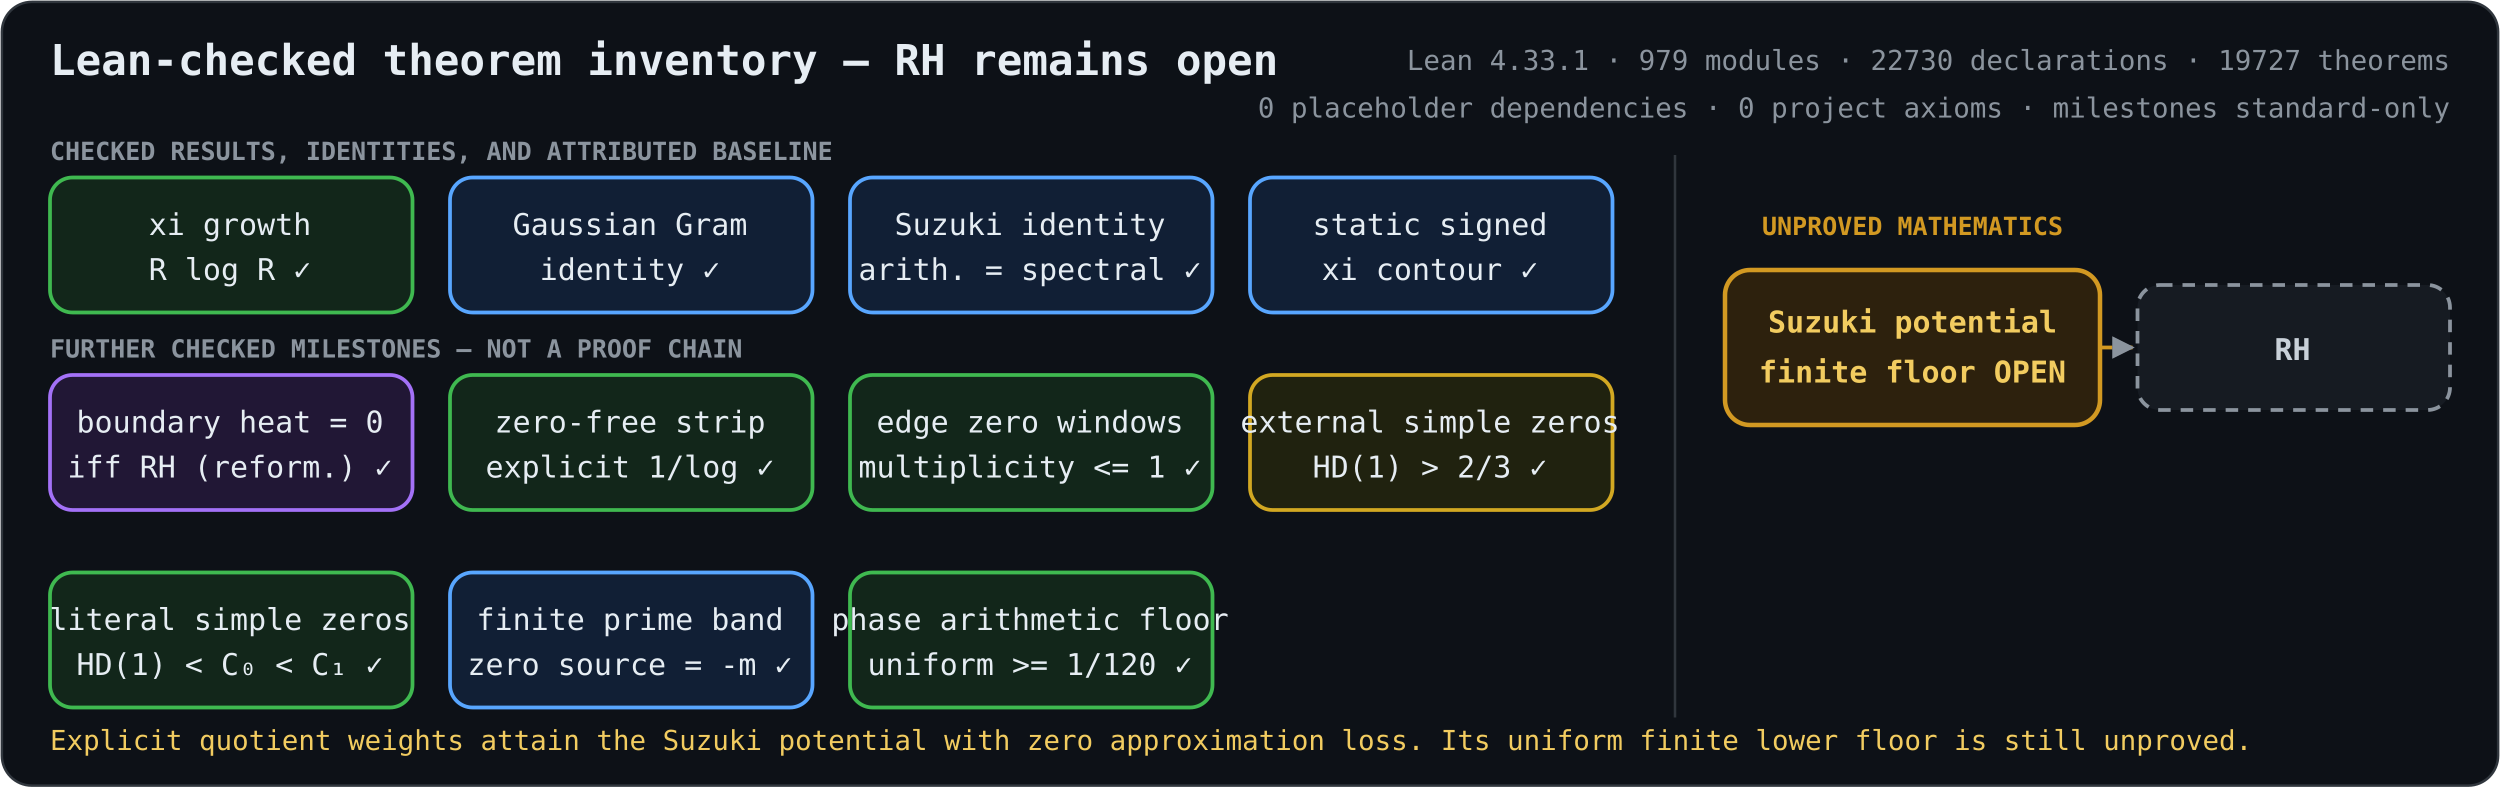
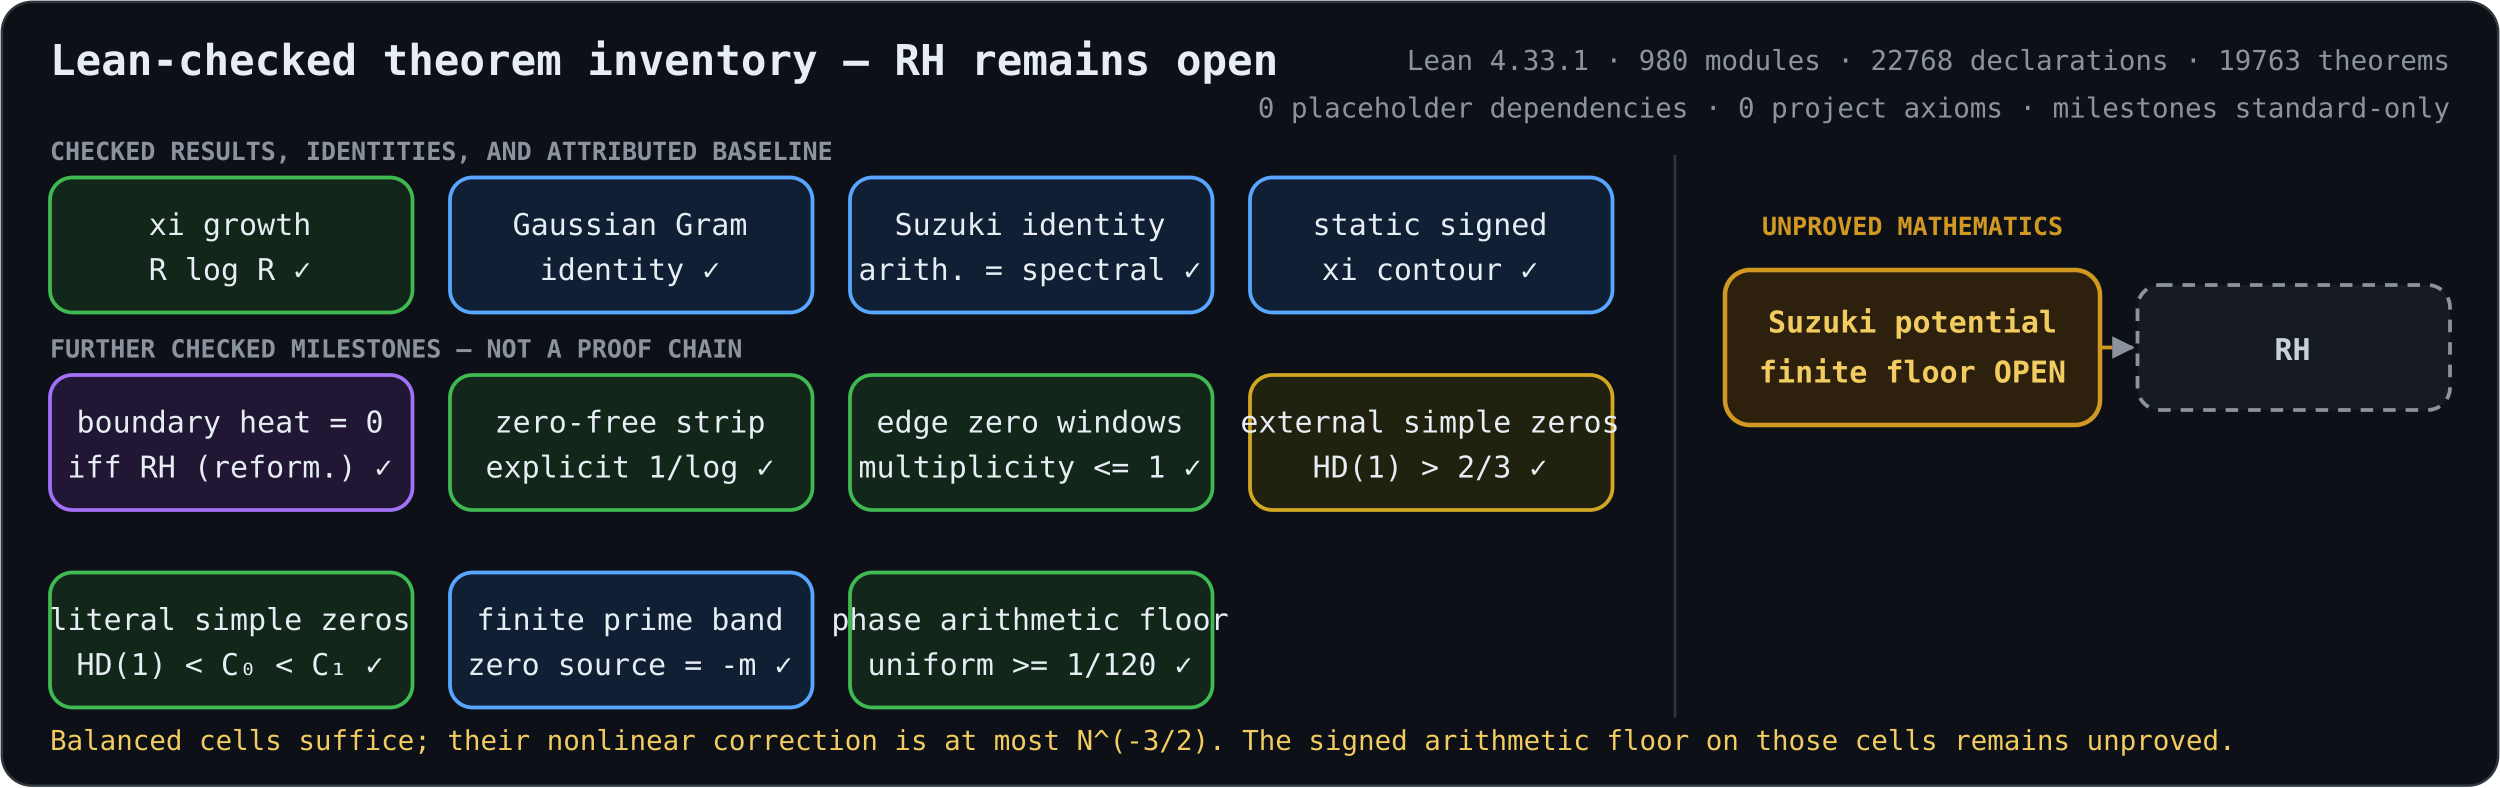
<svg xmlns="http://www.w3.org/2000/svg" role="img" aria-labelledby="title description" viewBox="0 0 1000 315">
  <defs>
    <marker id="arrow" viewBox="0 0 10 10" refX="9" refY="5" markerWidth="6" markerHeight="6" orient="auto-start-reverse">
      <path d="M 0 0 L 10 5 L 0 10 z" fill="#8b949e" />
    </marker>
    <style>
      .bg { fill: #0d1117; stroke: #30363d; }
      text { fill: #e6edf3; font-family: ui-monospace, SFMono-Regular, Menlo, Consolas, monospace; font-size: 12px; text-anchor: middle; }
      .heading { font-size: 17px; font-weight: 700; text-anchor: start; }
      .metrics { fill: #8b949e; font-size: 11px; text-anchor: end; }
      .proved rect { fill: #12261a; stroke: #3fb950; stroke-width: 1.5; }
      .proved.equivalence rect { fill: #211735; stroke: #a371f7; }
      .proved.bridge rect { fill: #111f35; stroke: #58a6ff; }
      .proved.external rect { fill: #20220f; stroke: #d2a822; }
      .open rect { fill: #2d210d; stroke: #d29922; stroke-width: 1.8; }
      .goal rect { fill: #161b22; stroke: #8b949e; stroke-width: 1.5; stroke-dasharray: 5 4; }
      .open text { fill: #f2cc60; font-weight: 700; }
      .goal text { fill: #c9d1d9; font-weight: 700; }
      .open-edge { fill: none; stroke: #d29922; stroke-width: 1.5; stroke-dasharray: 5 4; marker-end: url(#arrow); }
      .section { fill: #8b949e; font-size: 10px; font-weight: 700; text-anchor: start; }
      .gap-label { fill: #d29922; font-size: 10px; font-weight: 700; }
      .frontier { fill: #f2cc60; font-size: 11px; text-anchor: start; }
    </style>
  </defs>
  <rect class="bg" x="0.75" y="0.75" width="998.5" height="313.5" rx="12" />
  <text class="heading" x="20" y="30">Lean-checked theorem inventory — RH remains open</text>
-   <text class="metrics" x="980" y="28">Lean 4.33.1 · 979 modules · 22730 declarations · 19727 theorems</text>
+   <text class="metrics" x="980" y="28">Lean 4.33.1 · 980 modules · 22768 declarations · 19763 theorems</text>
  <text class="metrics" x="980" y="47">0 placeholder dependencies · 0 project axioms · milestones standard-only</text>
  <text class="section" x="20" y="64">CHECKED RESULTS, IDENTITIES, AND ATTRIBUTED BASELINE</text>
  <text class="section" x="20" y="143">FURTHER CHECKED MILESTONES — NOT A PROOF CHAIN</text>
  <line x1="670" y1="62" x2="670" y2="287" stroke="#30363d" />
  <text class="gap-label" x="765" y="94">UNPROVED MATHEMATICS</text>
  <path class="open-edge" d="M840 139 H853" />
  <g class="proved unconditional">
    <rect x="20" y="71" width="145" height="54" rx="9" />
    <text x="92" y="94">xi growth</text>
    <text x="92" y="112">R log R  ✓</text>
  </g>
  <g class="proved bridge">
    <rect x="180" y="71" width="145" height="54" rx="9" />
    <text x="252" y="94">Gaussian Gram</text>
    <text x="252" y="112">identity  ✓</text>
  </g>
  <g class="proved bridge">
    <rect x="340" y="71" width="145" height="54" rx="9" />
    <text x="412" y="94">Suzuki identity</text>
    <text x="412" y="112">arith. = spectral  ✓</text>
  </g>
  <g class="proved bridge">
    <rect x="500" y="71" width="145" height="54" rx="9" />
    <text x="572" y="94">static signed</text>
    <text x="572" y="112">xi contour  ✓</text>
  </g>
  <g class="proved equivalence">
    <rect x="20" y="150" width="145" height="54" rx="9" />
    <text x="92" y="173">boundary heat = 0</text>
    <text x="92" y="191">iff RH (reform.)  ✓</text>
  </g>
  <g class="proved unconditional">
    <rect x="180" y="150" width="145" height="54" rx="9" />
    <text x="252" y="173">zero-free strip</text>
    <text x="252" y="191">explicit 1/log  ✓</text>
  </g>
  <g class="proved unconditional">
    <rect x="340" y="150" width="145" height="54" rx="9" />
    <text x="412" y="173">edge zero windows</text>
    <text x="412" y="191">multiplicity &lt;= 1  ✓</text>
  </g>
  <g class="proved external">
    <rect x="500" y="150" width="145" height="54" rx="9" />
    <text x="572" y="173">external simple zeros</text>
    <text x="572" y="191">HD(1) &gt; 2/3  ✓</text>
  </g>
  <g class="proved unconditional">
    <rect x="20" y="229" width="145" height="54" rx="9" />
    <text x="92" y="252">literal simple zeros</text>
    <text x="92" y="270">HD(1) &lt; C₀ &lt; C₁  ✓</text>
  </g>
  <g class="proved bridge">
    <rect x="180" y="229" width="145" height="54" rx="9" />
    <text x="252" y="252">finite prime band</text>
    <text x="252" y="270">zero source = -m  ✓</text>
  </g>
  <g class="proved unconditional">
    <rect x="340" y="229" width="145" height="54" rx="9" />
    <text x="412" y="252">phase arithmetic floor</text>
    <text x="412" y="270">uniform &gt;= 1/120  ✓</text>
  </g>
  <g class="open">
    <rect x="690" y="108" width="150" height="62" rx="10" />
    <text x="765" y="133">Suzuki potential</text>
    <text x="765" y="153">finite floor OPEN</text>
  </g>
  <g class="goal">
    <rect x="855" y="114" width="125" height="50" rx="9" />
    <text x="917" y="144">RH</text>
  </g>
-   <text class="frontier" x="20" y="300">Explicit quotient weights attain the Suzuki potential with zero approximation loss. Its uniform finite lower floor is still unproved.</text>
+   <text class="frontier" x="20" y="300">Balanced cells suffice; their nonlinear correction is at most N^(-3/2). The signed arithmetic floor on those cells remains unproved.</text>
</svg>
